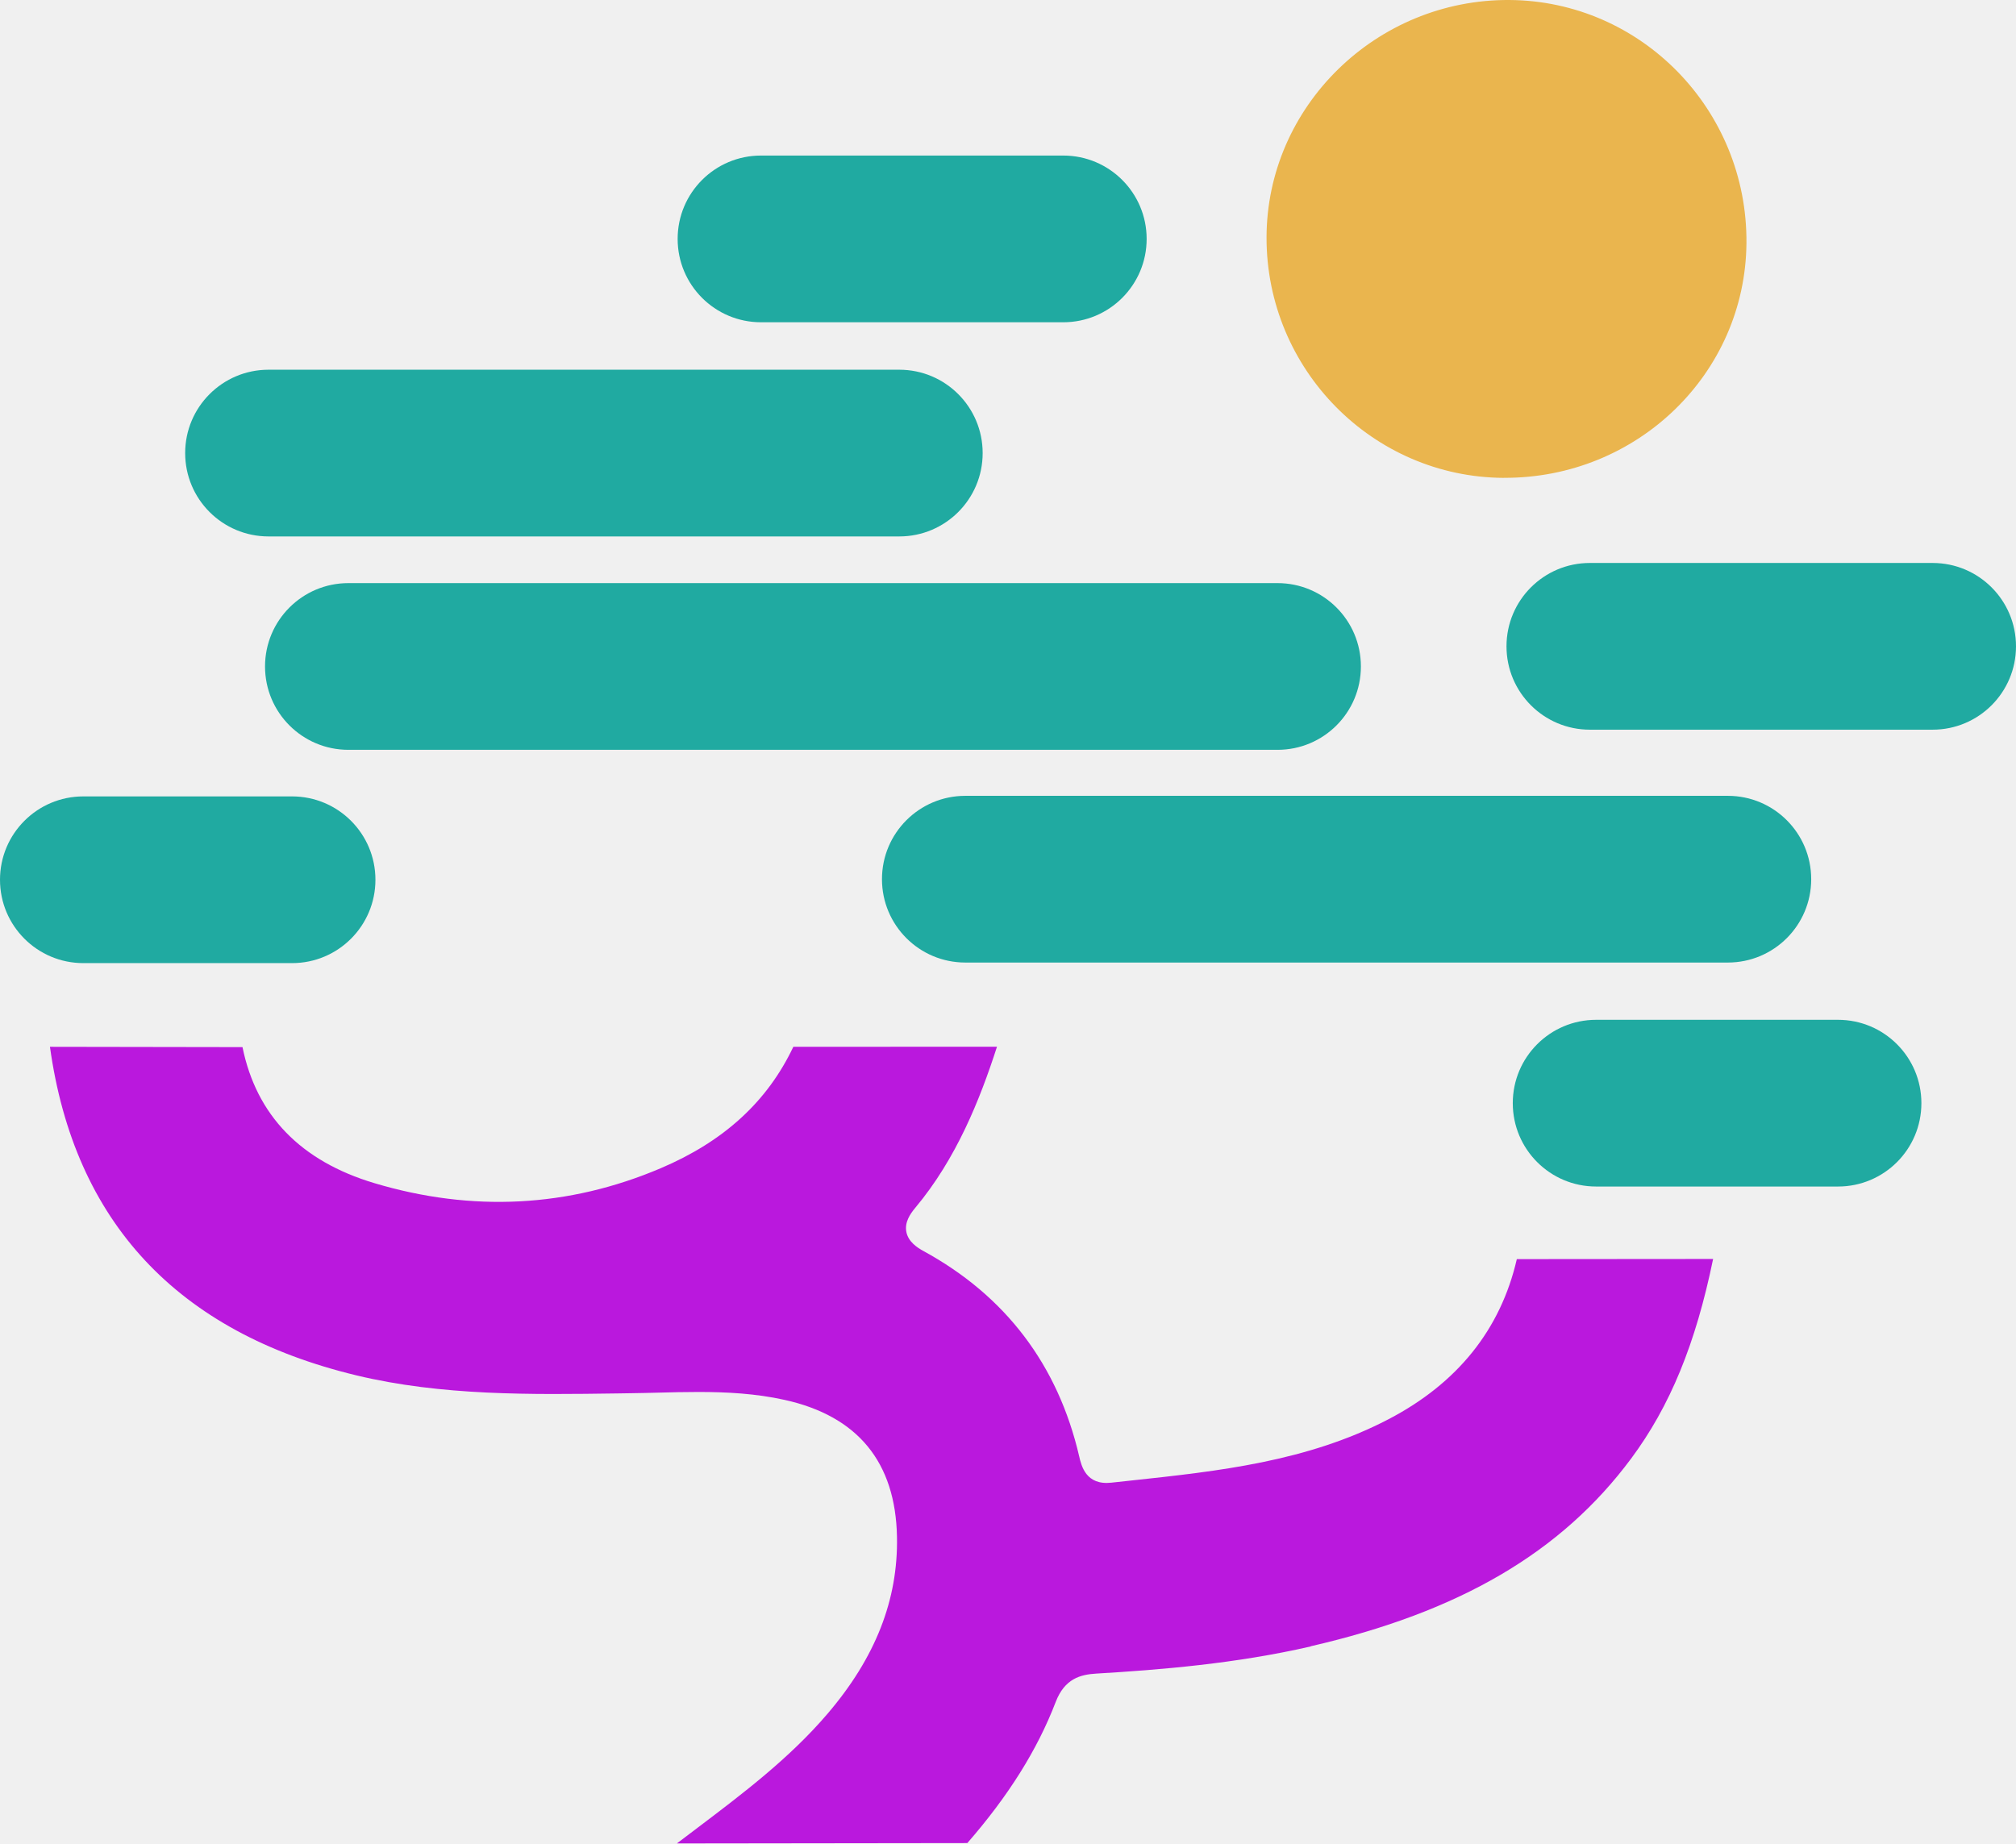
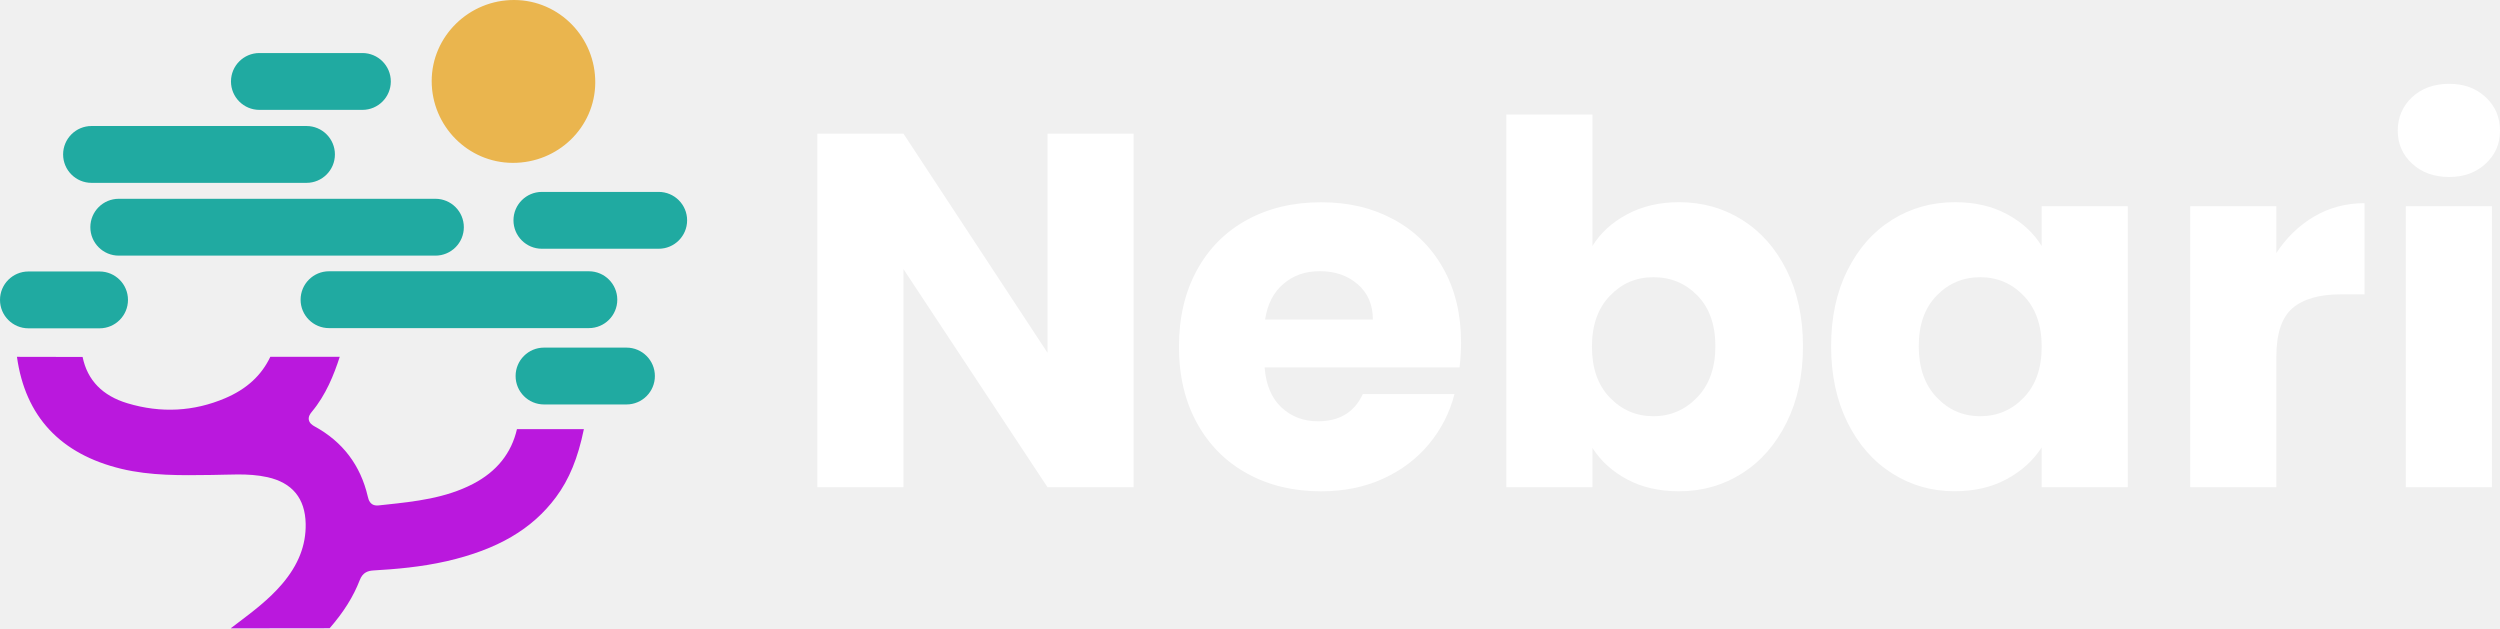
- <svg xmlns="http://www.w3.org/2000/svg" id="Layer_2" viewBox="0 0 388.24 355.03">
+ <svg xmlns="http://www.w3.org/2000/svg" id="Layer_2" viewBox="0 0 610.45 153.43">
  <defs>
-     <style>.cls-1{fill:#eab54e;}.cls-2{fill:#ba18dd;}.cls-3{fill:#20aaa1;}</style>
+     <style>.cls-1{fill:#eab54e;}.cls-2{fill:#fff;}.cls-3{fill:#ba18dd;}.cls-4{fill:#20aaa1;}</style>
  </defs>
  <g id="Layer_1-2">
    <g>
-       <rect class="cls-3" x="290.12" y="108.43" width="98.12" height="32.11" rx="16.05" ry="16.05" />
-       <rect class="cls-3" x="291.33" y="196.42" width="78.69" height="32.11" rx="16.05" ry="16.05" />
-       <rect class="cls-3" x="51.04" y="112.31" width="211.04" height="32.11" rx="16.05" ry="16.05" />
-       <rect class="cls-3" x="35.66" y="71.21" width="153.58" height="32.11" rx="16.05" ry="16.05" />
-       <rect class="cls-3" x="0" y="153.39" width="72.3" height="32.11" rx="16.05" ry="16.05" />
-       <rect class="cls-3" x="130.5" y="29.96" width="90.32" height="32.11" rx="16.05" ry="16.05" />
-       <rect class="cls-3" x="169.85" y="153.28" width="178.95" height="32.11" rx="16.05" ry="16.05" />
-       <path class="cls-2" d="M252.41,317.08c28.69-6.6,48.29-18.08,61.71-36.15,7.49-10.09,12.41-22.03,15.79-38.45l-37.8,.03c-3.12,13.55-11.43,23.92-24.73,30.85-15.65,8.16-32.85,10-49.49,11.79-1.29,.14-2.59,.28-3.88,.42-4.88,.54-5.76-3.25-6.18-5.07-4.09-17.61-14.18-30.91-29.98-39.54-1.25-.68-2.95-1.81-3.31-3.71-.35-1.85,.74-3.45,1.73-4.63,7.9-9.45,12.43-20.79,15.73-31.02l-39.22,.02c-5.01,10.56-13.38,18.22-25.55,23.39-17.74,7.54-36.29,8.5-55.13,2.87-14.18-4.24-22.72-13.05-25.4-26.2l-37.08-.06c4.68,33.7,24.52,54.98,59.01,63.28,16.47,3.96,33.66,3.71,50.28,3.48l2.59-.04c1.75-.02,3.5-.07,5.25-.11,2.56-.07,5.16-.13,7.76-.13,5.49,0,11.05,.3,16.57,1.52,14.1,3.11,21.39,11.99,21.66,26.38,.23,12.12-4.14,23.26-13.37,34.07-7.34,8.59-16.3,15.36-24.96,21.91-1.34,1.01-2.7,2.04-4.05,3.07l55.93-.07c7.93-9.1,13.5-18,17.01-27.16,1.73-4.52,4.78-5.3,7.83-5.48,12.34-.73,26.9-1.92,41.29-5.23Z" />
-       <path class="cls-1" d="M289.62,92.03c25.65,.12,46.51-20.07,46.71-45.22C336.54,21.15,316.06,.16,290.68,0c-25.63-.16-46.74,20.49-46.77,45.75-.03,25.42,20.46,46.17,45.71,46.29Z" />
+       <path class="cls-2" d="M276.81,118.97h-21.03l-35.17-53.25v53.25h-21.03V32.64h21.03l35.17,53.5V32.64h21.03V118.97Z" />
+       <path class="cls-2" d="M356.38,89.71h-47.59c.33,4.26,1.7,7.52,4.12,9.78,2.42,2.26,5.39,3.38,8.92,3.38,5.25,0,8.89-2.21,10.94-6.64h22.38c-1.15,4.51-3.22,8.57-6.21,12.18-2.99,3.61-6.74,6.44-11.25,8.49-4.51,2.05-9.55,3.07-15.13,3.07-6.72,0-12.71-1.43-17.95-4.3-5.25-2.87-9.35-6.97-12.3-12.3-2.95-5.33-4.43-11.56-4.43-18.69s1.46-13.36,4.37-18.69c2.91-5.33,6.99-9.43,12.24-12.3,5.25-2.87,11.27-4.3,18.08-4.3s12.54,1.39,17.71,4.18c5.17,2.79,9.2,6.76,12.11,11.93,2.91,5.17,4.37,11.19,4.37,18.08,0,1.97-.12,4.02-.37,6.15Zm-21.15-11.68c0-3.61-1.23-6.48-3.69-8.61-2.46-2.13-5.53-3.2-9.22-3.2s-6.5,1.03-8.92,3.08c-2.42,2.05-3.92,4.96-4.49,8.73h26.32Z" />
+       <path class="cls-2" d="M397.33,52.32c3.69-1.97,7.91-2.95,12.67-2.95,5.66,0,10.78,1.44,15.37,4.3,4.59,2.87,8.22,6.97,10.88,12.3,2.66,5.33,4,11.52,4,18.57s-1.33,13.26-4,18.63c-2.67,5.37-6.29,9.51-10.88,12.42-4.59,2.91-9.71,4.37-15.37,4.37-4.84,0-9.06-.96-12.67-2.89-3.61-1.93-6.44-4.49-8.49-7.69v9.59h-21.03V27.97h21.03V60.07c1.97-3.2,4.8-5.78,8.49-7.75Zm17.16,19.86c-2.91-2.99-6.5-4.49-10.76-4.49s-7.73,1.52-10.64,4.55c-2.91,3.03-4.37,7.17-4.37,12.42s1.45,9.39,4.37,12.42c2.91,3.03,6.46,4.55,10.64,4.55s7.75-1.54,10.7-4.61c2.95-3.07,4.43-7.23,4.43-12.48s-1.46-9.37-4.37-12.36Z" />
+       <path class="cls-2" d="M451.13,65.97c2.66-5.33,6.29-9.43,10.88-12.3,4.59-2.87,9.72-4.3,15.37-4.3,4.84,0,9.08,.98,12.73,2.95,3.65,1.97,6.46,4.55,8.42,7.75v-9.72h21.03V118.97h-21.03v-9.72c-2.05,3.2-4.9,5.78-8.55,7.75-3.65,1.97-7.89,2.95-12.73,2.95-5.58,0-10.66-1.45-15.25-4.37-4.59-2.91-8.22-7.05-10.88-12.42-2.66-5.37-4-11.58-4-18.63s1.33-13.24,4-18.57Zm43.04,6.27c-2.91-3.03-6.46-4.55-10.64-4.55s-7.73,1.5-10.64,4.49c-2.91,2.99-4.37,7.11-4.37,12.36s1.45,9.41,4.37,12.48c2.91,3.08,6.46,4.61,10.64,4.61s7.73-1.52,10.64-4.55c2.91-3.03,4.37-7.17,4.37-12.42s-1.46-9.39-4.37-12.42Z" />
+       <path class="cls-2" d="M565.07,52.87c3.69-2.17,7.79-3.26,12.3-3.26v22.26h-5.78c-5.25,0-9.18,1.13-11.81,3.38-2.63,2.26-3.94,6.21-3.94,11.87v31.85h-21.03V50.35h21.03v11.44c2.46-3.77,5.53-6.74,9.22-8.92Z" />
+       <path class="cls-2" d="M588.99,39.96c-2.34-2.17-3.51-4.86-3.51-8.05s1.17-6,3.51-8.18c2.34-2.17,5.35-3.26,9.04-3.26s6.58,1.09,8.92,3.26c2.34,2.17,3.5,4.9,3.5,8.18s-1.17,5.88-3.5,8.05c-2.34,2.17-5.31,3.26-8.92,3.26s-6.7-1.09-9.04-3.26Zm19.49,10.39V118.97h-21.03V50.35h21.03Z" />
+     </g>
+     <g>
+       <rect class="cls-4" x="125.38" y="46.86" width="42.4" height="13.88" rx="6.94" ry="6.94" />
+       <rect class="cls-4" x="125.9" y="84.88" width="34.01" height="13.88" rx="6.94" ry="6.94" />
+       <rect class="cls-4" x="22.06" y="48.54" width="91.2" height="13.88" rx="6.94" ry="6.94" />
+       <rect class="cls-4" x="15.41" y="30.77" width="66.37" height="13.88" rx="6.94" ry="6.94" />
+       <rect class="cls-4" x="0" y="66.29" width="31.25" height="13.88" rx="6.94" ry="6.94" />
+       <rect class="cls-4" x="56.4" y="12.95" width="39.03" height="13.88" rx="6.94" ry="6.94" />
+       <rect class="cls-4" x="73.4" y="66.24" width="77.33" height="13.88" rx="6.94" ry="6.94" />
+       <path class="cls-3" d="M109.08,137.03c12.4-2.85,20.87-7.81,26.67-15.62,3.24-4.36,5.36-9.52,6.82-16.62h-16.34c-1.35,5.87-4.94,10.35-10.69,13.35-6.76,3.52-14.2,4.32-21.39,5.09-.56,.06-1.12,.12-1.68,.18-2.11,.23-2.49-1.41-2.67-2.19-1.77-7.61-6.13-13.36-12.96-17.09-.54-.29-1.27-.78-1.43-1.6-.15-.8,.32-1.49,.75-2,3.41-4.09,5.37-8.98,6.8-13.41h-16.95c-2.17,4.57-5.78,7.88-11.04,10.12-7.67,3.26-15.68,3.68-23.82,1.24-6.13-1.83-9.82-5.64-10.98-11.32l-16.03-.03c2.02,14.56,10.6,23.76,25.5,27.35,7.12,1.71,14.55,1.6,21.73,1.5l1.12-.02c.76-.01,1.51-.03,2.27-.05,1.11-.03,2.23-.06,3.36-.06,2.37,0,4.77,.13,7.16,.66,6.09,1.35,9.24,5.18,9.36,11.4,.1,5.24-1.79,10.05-5.78,14.72-3.17,3.71-7.04,6.64-10.79,9.47-.58,.44-1.16,.88-1.75,1.33l24.17-.03c3.43-3.93,5.83-7.78,7.35-11.74,.75-1.95,2.07-2.29,3.38-2.37,5.33-.31,11.62-.83,17.85-2.26Z" />
+       <path class="cls-1" d="M125.16,39.77c11.09,.05,20.1-8.67,20.19-19.54C145.44,9.14,136.59,.07,125.62,0c-11.08-.07-20.2,8.86-20.21,19.77-.01,10.98,8.84,19.95,19.75,20Z" />
    </g>
  </g>
</svg>
